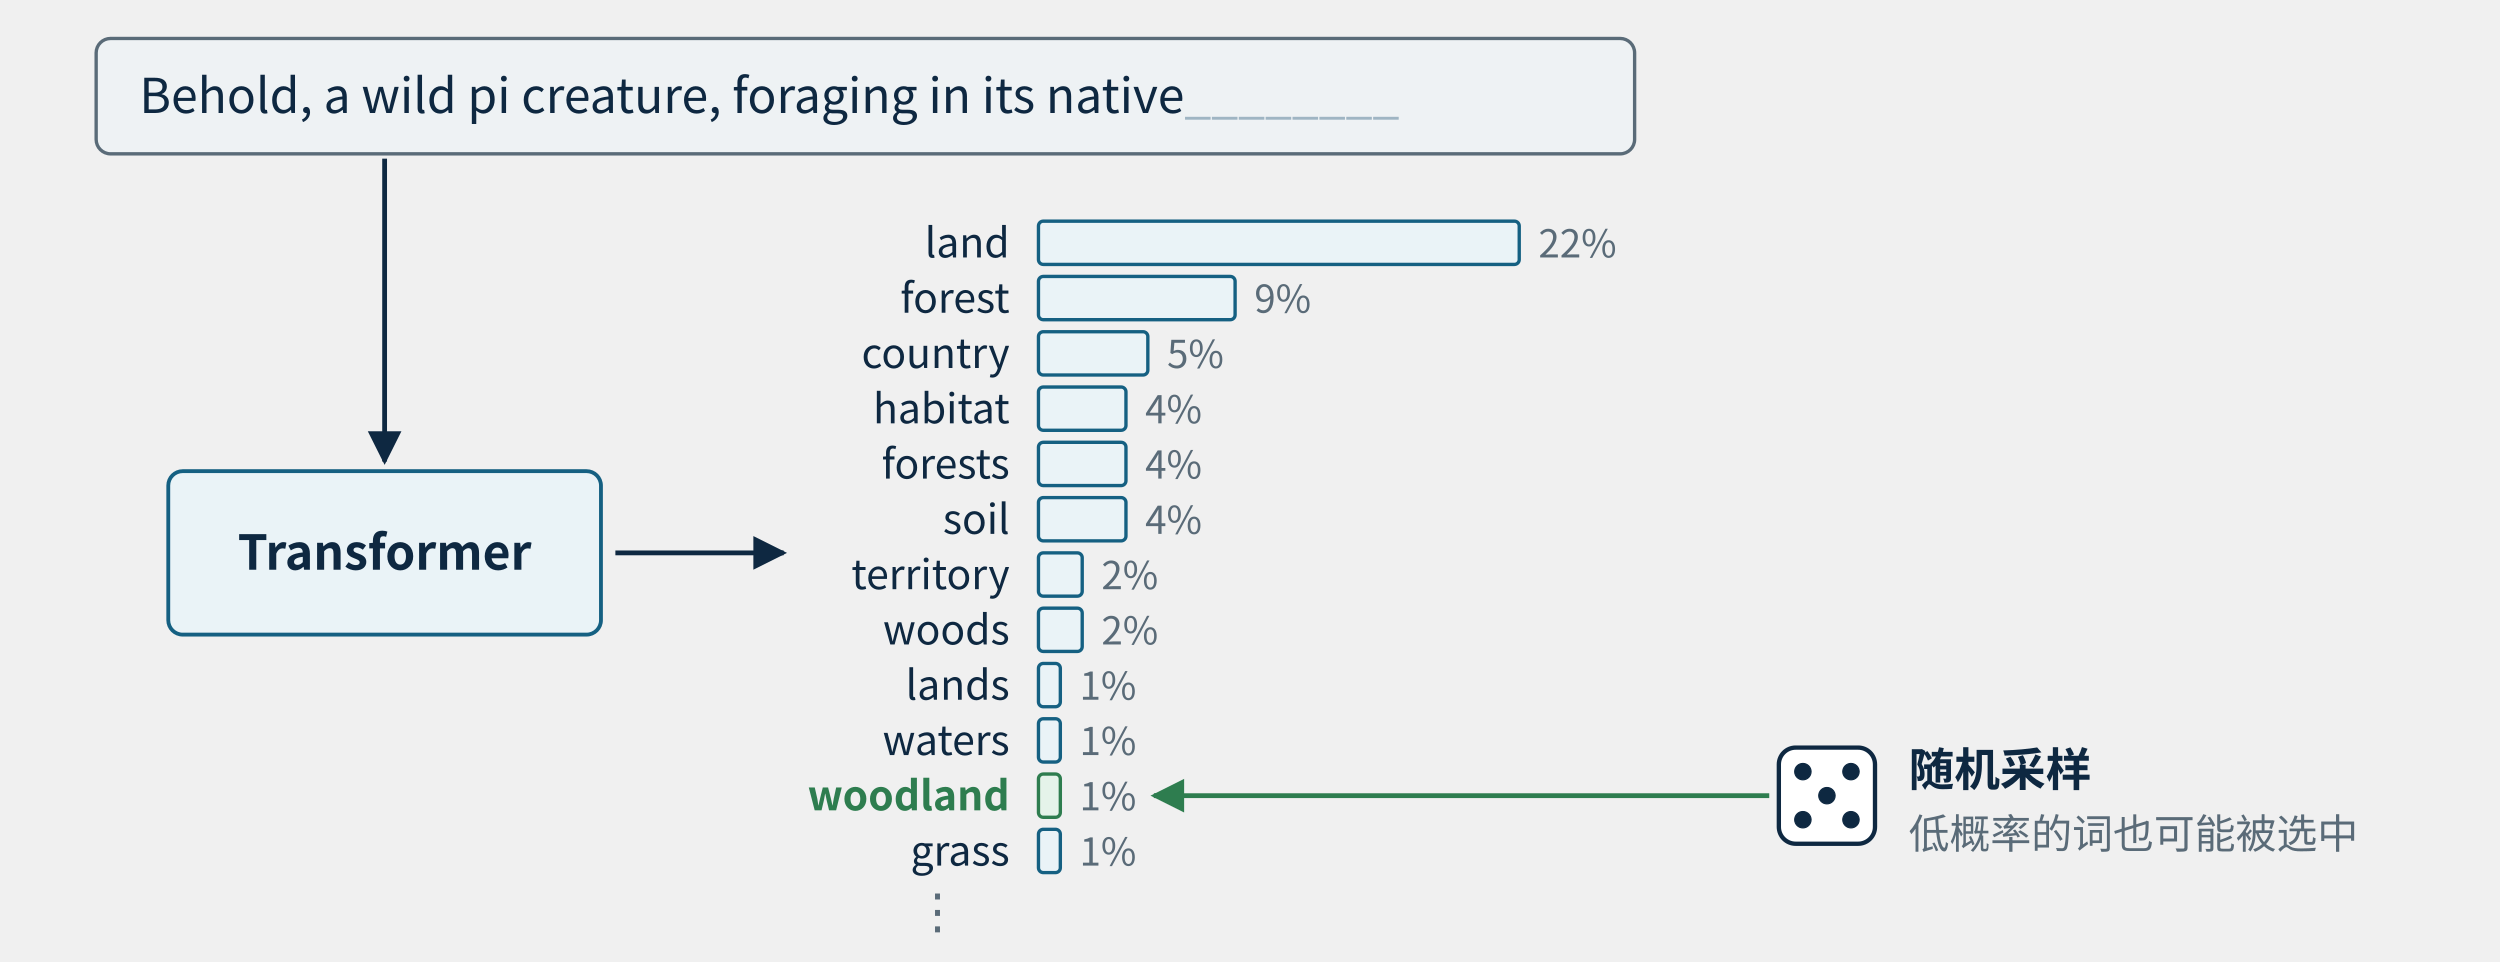
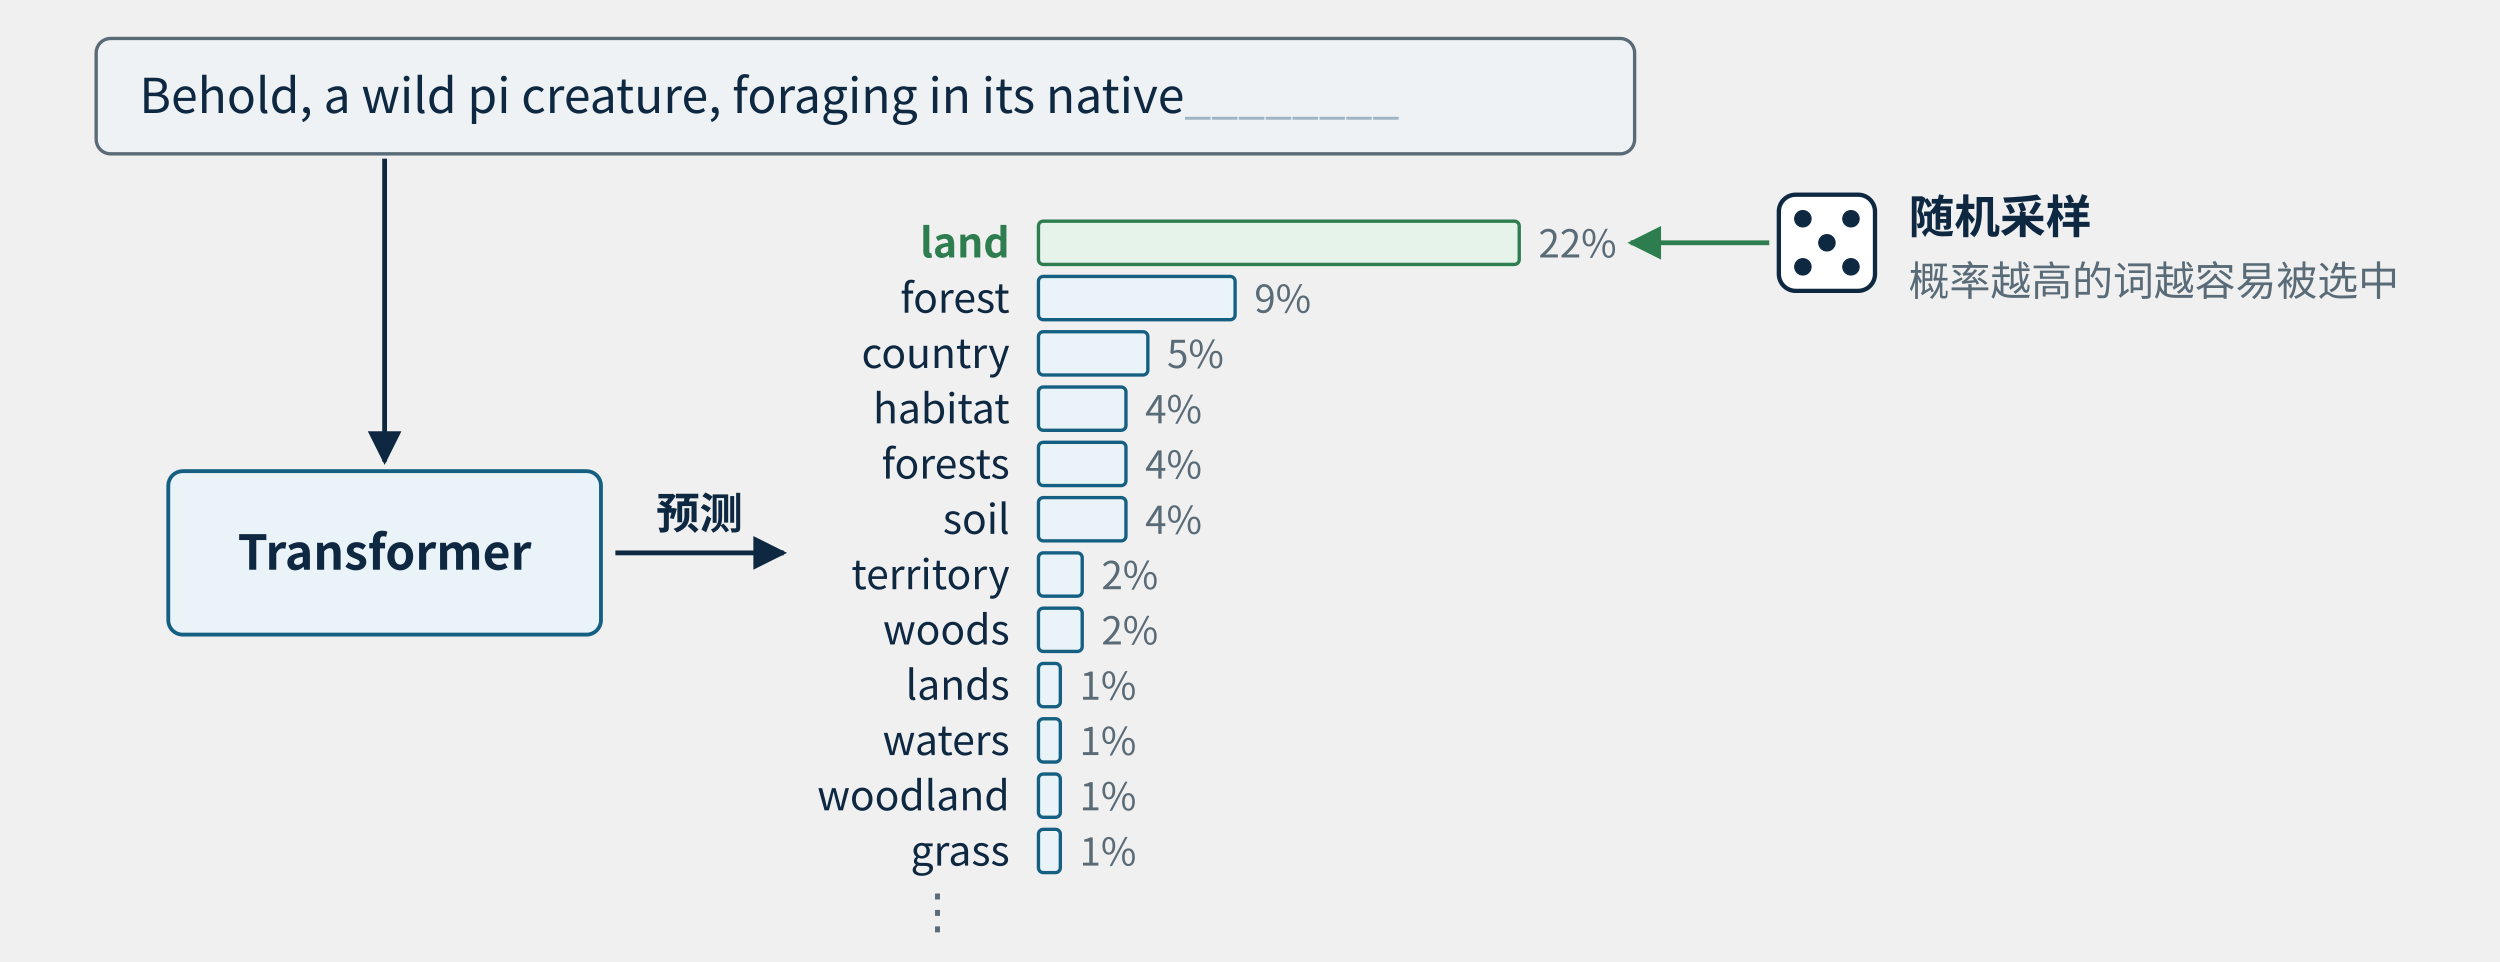
<svg xmlns="http://www.w3.org/2000/svg" viewBox="0 0 1040 400" width="1040" height="400">
  <defs>
    <marker id="ah-156082" viewBox="0 0 10 10" refX="9" refY="5" markerWidth="7" markerHeight="7" orient="auto-start-reverse">
      <path d="M0,0 L10,5 L0,10 z" fill="#156082" />
    </marker>
    <marker id="ah-e97132" viewBox="0 0 10 10" refX="9" refY="5" markerWidth="7" markerHeight="7" orient="auto-start-reverse">
      <path d="M0,0 L10,5 L0,10 z" fill="#e97132" />
    </marker>
    <marker id="ah-0e2841" viewBox="0 0 10 10" refX="9" refY="5" markerWidth="7" markerHeight="7" orient="auto-start-reverse">
      <path d="M0,0 L10,5 L0,10 z" fill="#0e2841" />
    </marker>
    <marker id="ah-2e7d4f" viewBox="0 0 10 10" refX="9" refY="5" markerWidth="7" markerHeight="7" orient="auto-start-reverse">
      <path d="M0,0 L10,5 L0,10 z" fill="#2e7d4f" />
    </marker>
    <marker id="ah-c0392b" viewBox="0 0 10 10" refX="9" refY="5" markerWidth="7" markerHeight="7" orient="auto-start-reverse">
      <path d="M0,0 L10,5 L0,10 z" fill="#c0392b" />
    </marker>
    <marker id="ah-5a6b78" viewBox="0 0 10 10" refX="9" refY="5" markerWidth="7" markerHeight="7" orient="auto-start-reverse">
      <path d="M0,0 L10,5 L0,10 z" fill="#5a6b78" />
    </marker>
    <marker id="ah-9fb5c3" viewBox="0 0 10 10" refX="9" refY="5" markerWidth="7" markerHeight="7" orient="auto-start-reverse">
      <path d="M0,0 L10,5 L0,10 z" fill="#9fb5c3" />
    </marker>
    <marker id="ah-6c5a9c" viewBox="0 0 10 10" refX="9" refY="5" markerWidth="7" markerHeight="7" orient="auto-start-reverse">
      <path d="M0,0 L10,5 L0,10 z" fill="#6c5a9c" />
    </marker>
  </defs>
  <rect x="40.0" y="16.0" width="640.0" height="48.0" rx="6" fill="#eef2f4" stroke="#5a6b78" stroke-width="1.4" />
  <text x="58.0" y="47.0" font-family="PingFang SC, Noto Sans CJK SC, Source Han Sans SC, sans-serif" font-size="20" fill="#0e2841" text-anchor="start">Behold, a wild pi creature, foraging in its native<tspan fill="#9fb5c3"> ________</tspan>
  </text>
  <rect x="70.0" y="196.0" width="180.0" height="68.0" rx="6" fill="#eaf3f7" stroke="#156082" stroke-width="1.6" />
  <text x="160.0" y="237.0" font-family="PingFang SC, Noto Sans CJK SC, Source Han Sans SC, sans-serif" font-size="20" font-weight="bold" fill="#0e2841" text-anchor="middle">Transformer</text>
  <line x1="160.0" y1="66.0" x2="160.0" y2="192.0" stroke="#0e2841" stroke-width="2" marker-end="url(#ah-0e2841)" />
  <line x1="256.0" y1="230.0" x2="326.0" y2="230.0" stroke="#0e2841" stroke-width="2" marker-end="url(#ah-0e2841)" />
-   <text x="420.0" y="107.1" font-family="PingFang SC, Noto Sans CJK SC, Source Han Sans SC, sans-serif" font-size="17" font-weight="normal" fill="#0e2841" text-anchor="end">land</text>
-   <rect x="432.0" y="92.0" width="200.0" height="18.0" rx="2" fill="#eaf3f7" stroke="#156082" stroke-width="1.4" />
+   <text x="291.0" y="220.0" font-family="PingFang SC, Noto Sans CJK SC, Source Han Sans SC, sans-serif" font-size="18" font-weight="bold" fill="#0e2841" text-anchor="middle">预测</text>
+   <text x="420.0" y="107.1" font-family="PingFang SC, Noto Sans CJK SC, Source Han Sans SC, sans-serif" font-size="17" font-weight="bold" fill="#2e7d4f" text-anchor="end">land</text>
+   <rect x="432.0" y="92.0" width="200.0" height="18.0" rx="2" fill="#e5f3ea" stroke="#2e7d4f" stroke-width="1.4" />
  <text x="640.0" y="107.1" font-family="PingFang SC, Noto Sans CJK SC, Source Han Sans SC, sans-serif" font-size="16" font-weight="normal" fill="#5a6b78" text-anchor="start">22%</text>
  <text x="420.0" y="130.1" font-family="PingFang SC, Noto Sans CJK SC, Source Han Sans SC, sans-serif" font-size="17" font-weight="normal" fill="#0e2841" text-anchor="end">forest</text>
  <rect x="432.0" y="115.0" width="81.8" height="18.0" rx="2" fill="#eaf3f7" stroke="#156082" stroke-width="1.4" />
  <text x="521.8" y="130.1" font-family="PingFang SC, Noto Sans CJK SC, Source Han Sans SC, sans-serif" font-size="16" font-weight="normal" fill="#5a6b78" text-anchor="start">9%</text>
  <text x="420.0" y="153.1" font-family="PingFang SC, Noto Sans CJK SC, Source Han Sans SC, sans-serif" font-size="17" font-weight="normal" fill="#0e2841" text-anchor="end">country</text>
  <rect x="432.0" y="138.0" width="45.5" height="18.0" rx="2" fill="#eaf3f7" stroke="#156082" stroke-width="1.4" />
  <text x="485.5" y="153.1" font-family="PingFang SC, Noto Sans CJK SC, Source Han Sans SC, sans-serif" font-size="16" font-weight="normal" fill="#5a6b78" text-anchor="start">5%</text>
  <text x="420.0" y="176.1" font-family="PingFang SC, Noto Sans CJK SC, Source Han Sans SC, sans-serif" font-size="17" font-weight="normal" fill="#0e2841" text-anchor="end">habitat</text>
  <rect x="432.0" y="161.0" width="36.4" height="18.0" rx="2" fill="#eaf3f7" stroke="#156082" stroke-width="1.4" />
  <text x="476.4" y="176.1" font-family="PingFang SC, Noto Sans CJK SC, Source Han Sans SC, sans-serif" font-size="16" font-weight="normal" fill="#5a6b78" text-anchor="start">4%</text>
  <text x="420.0" y="199.1" font-family="PingFang SC, Noto Sans CJK SC, Source Han Sans SC, sans-serif" font-size="17" font-weight="normal" fill="#0e2841" text-anchor="end">forests</text>
  <rect x="432.0" y="184.0" width="36.4" height="18.0" rx="2" fill="#eaf3f7" stroke="#156082" stroke-width="1.4" />
  <text x="476.4" y="199.1" font-family="PingFang SC, Noto Sans CJK SC, Source Han Sans SC, sans-serif" font-size="16" font-weight="normal" fill="#5a6b78" text-anchor="start">4%</text>
  <text x="420.0" y="222.1" font-family="PingFang SC, Noto Sans CJK SC, Source Han Sans SC, sans-serif" font-size="17" font-weight="normal" fill="#0e2841" text-anchor="end">soil</text>
  <rect x="432.0" y="207.0" width="36.4" height="18.0" rx="2" fill="#eaf3f7" stroke="#156082" stroke-width="1.4" />
  <text x="476.4" y="222.1" font-family="PingFang SC, Noto Sans CJK SC, Source Han Sans SC, sans-serif" font-size="16" font-weight="normal" fill="#5a6b78" text-anchor="start">4%</text>
  <text x="420.0" y="245.1" font-family="PingFang SC, Noto Sans CJK SC, Source Han Sans SC, sans-serif" font-size="17" font-weight="normal" fill="#0e2841" text-anchor="end">territory</text>
  <rect x="432.0" y="230.0" width="18.2" height="18.0" rx="2" fill="#eaf3f7" stroke="#156082" stroke-width="1.4" />
  <text x="458.2" y="245.1" font-family="PingFang SC, Noto Sans CJK SC, Source Han Sans SC, sans-serif" font-size="16" font-weight="normal" fill="#5a6b78" text-anchor="start">2%</text>
  <text x="420.0" y="268.1" font-family="PingFang SC, Noto Sans CJK SC, Source Han Sans SC, sans-serif" font-size="17" font-weight="normal" fill="#0e2841" text-anchor="end">woods</text>
  <rect x="432.0" y="253.0" width="18.2" height="18.0" rx="2" fill="#eaf3f7" stroke="#156082" stroke-width="1.4" />
  <text x="458.2" y="268.1" font-family="PingFang SC, Noto Sans CJK SC, Source Han Sans SC, sans-serif" font-size="16" font-weight="normal" fill="#5a6b78" text-anchor="start">2%</text>
  <text x="420.0" y="291.1" font-family="PingFang SC, Noto Sans CJK SC, Source Han Sans SC, sans-serif" font-size="17" font-weight="normal" fill="#0e2841" text-anchor="end">lands</text>
  <rect x="432.0" y="276.0" width="9.1" height="18.0" rx="2" fill="#eaf3f7" stroke="#156082" stroke-width="1.4" />
  <text x="449.1" y="291.1" font-family="PingFang SC, Noto Sans CJK SC, Source Han Sans SC, sans-serif" font-size="16" font-weight="normal" fill="#5a6b78" text-anchor="start">1%</text>
  <text x="420.0" y="314.1" font-family="PingFang SC, Noto Sans CJK SC, Source Han Sans SC, sans-serif" font-size="17" font-weight="normal" fill="#0e2841" text-anchor="end">waters</text>
  <rect x="432.0" y="299.0" width="9.1" height="18.0" rx="2" fill="#eaf3f7" stroke="#156082" stroke-width="1.4" />
  <text x="449.1" y="314.1" font-family="PingFang SC, Noto Sans CJK SC, Source Han Sans SC, sans-serif" font-size="16" font-weight="normal" fill="#5a6b78" text-anchor="start">1%</text>
-   <text x="420.0" y="337.1" font-family="PingFang SC, Noto Sans CJK SC, Source Han Sans SC, sans-serif" font-size="17" font-weight="bold" fill="#2e7d4f" text-anchor="end">woodland</text>
-   <rect x="432.0" y="322.0" width="9.1" height="18.0" rx="2" fill="#e5f3ea" stroke="#2e7d4f" stroke-width="1.4" />
+   <text x="420.0" y="337.1" font-family="PingFang SC, Noto Sans CJK SC, Source Han Sans SC, sans-serif" font-size="17" font-weight="normal" fill="#0e2841" text-anchor="end">woodland</text>
+   <rect x="432.0" y="322.0" width="9.1" height="18.0" rx="2" fill="#eaf3f7" stroke="#156082" stroke-width="1.4" />
  <text x="449.1" y="337.1" font-family="PingFang SC, Noto Sans CJK SC, Source Han Sans SC, sans-serif" font-size="16" font-weight="normal" fill="#5a6b78" text-anchor="start">1%</text>
  <text x="420.0" y="360.1" font-family="PingFang SC, Noto Sans CJK SC, Source Han Sans SC, sans-serif" font-size="17" font-weight="normal" fill="#0e2841" text-anchor="end">grass</text>
  <rect x="432.0" y="345.0" width="9.1" height="18.0" rx="2" fill="#eaf3f7" stroke="#156082" stroke-width="1.4" />
  <text x="449.1" y="360.1" font-family="PingFang SC, Noto Sans CJK SC, Source Han Sans SC, sans-serif" font-size="16" font-weight="normal" fill="#5a6b78" text-anchor="start">1%</text>
  <text x="390.0" y="386.0" font-family="PingFang SC, Noto Sans CJK SC, Source Han Sans SC, sans-serif" font-size="20" font-weight="normal" fill="#5a6b78" text-anchor="middle">⋮</text>
-   <rect x="740.0" y="311.0" width="40.0" height="40.0" rx="7" fill="#ffffff" stroke="#0e2841" stroke-width="1.8" />
-   <circle cx="750.0" cy="321.0" r="3.4" fill="#0e2841" stroke="#0e2841" stroke-width="0.5" />
-   <circle cx="770.0" cy="321.0" r="3.4" fill="#0e2841" stroke="#0e2841" stroke-width="0.5" />
-   <circle cx="760.0" cy="331.0" r="3.4" fill="#0e2841" stroke="#0e2841" stroke-width="0.5" />
-   <circle cx="750.0" cy="341.0" r="3.4" fill="#0e2841" stroke="#0e2841" stroke-width="0.5" />
-   <circle cx="770.0" cy="341.0" r="3.4" fill="#0e2841" stroke="#0e2841" stroke-width="0.5" />
-   <text x="794.0" y="327.0" font-family="PingFang SC, Noto Sans CJK SC, Source Han Sans SC, sans-serif" font-size="19" font-weight="bold" fill="#0e2841" text-anchor="start">随机采样</text>
-   <line x1="736.0" y1="331.0" x2="480.0" y2="331.0" stroke="#2e7d4f" stroke-width="2" marker-end="url(#ah-2e7d4f)" />
-   <text x="794.0" y="353.0" font-family="PingFang SC, Noto Sans CJK SC, Source Han Sans SC, sans-serif" font-size="17" font-weight="normal" fill="#5a6b78" text-anchor="start">低概率的词也可能被选中</text>
+   <rect x="740.0" y="81.0" width="40.0" height="40.0" rx="7" fill="#ffffff" stroke="#0e2841" stroke-width="1.8" />
+   <circle cx="750.0" cy="91.0" r="3.4" fill="#0e2841" stroke="#0e2841" stroke-width="0.5" />
+   <circle cx="770.0" cy="91.0" r="3.4" fill="#0e2841" stroke="#0e2841" stroke-width="0.5" />
+   <circle cx="760.0" cy="101.0" r="3.4" fill="#0e2841" stroke="#0e2841" stroke-width="0.5" />
+   <circle cx="750.0" cy="111.0" r="3.4" fill="#0e2841" stroke="#0e2841" stroke-width="0.5" />
+   <circle cx="770.0" cy="111.0" r="3.4" fill="#0e2841" stroke="#0e2841" stroke-width="0.5" />
+   <text x="794.0" y="97.0" font-family="PingFang SC, Noto Sans CJK SC, Source Han Sans SC, sans-serif" font-size="19" font-weight="bold" fill="#0e2841" text-anchor="start">随机采样</text>
+   <line x1="736.0" y1="101.0" x2="678.4" y2="101.0" stroke="#2e7d4f" stroke-width="2" marker-end="url(#ah-2e7d4f)" />
+   <text x="794.0" y="123.0" font-family="PingFang SC, Noto Sans CJK SC, Source Han Sans SC, sans-serif" font-size="17" font-weight="normal" fill="#5a6b78" text-anchor="start">概率越高的词越容易被选中</text>
</svg>
